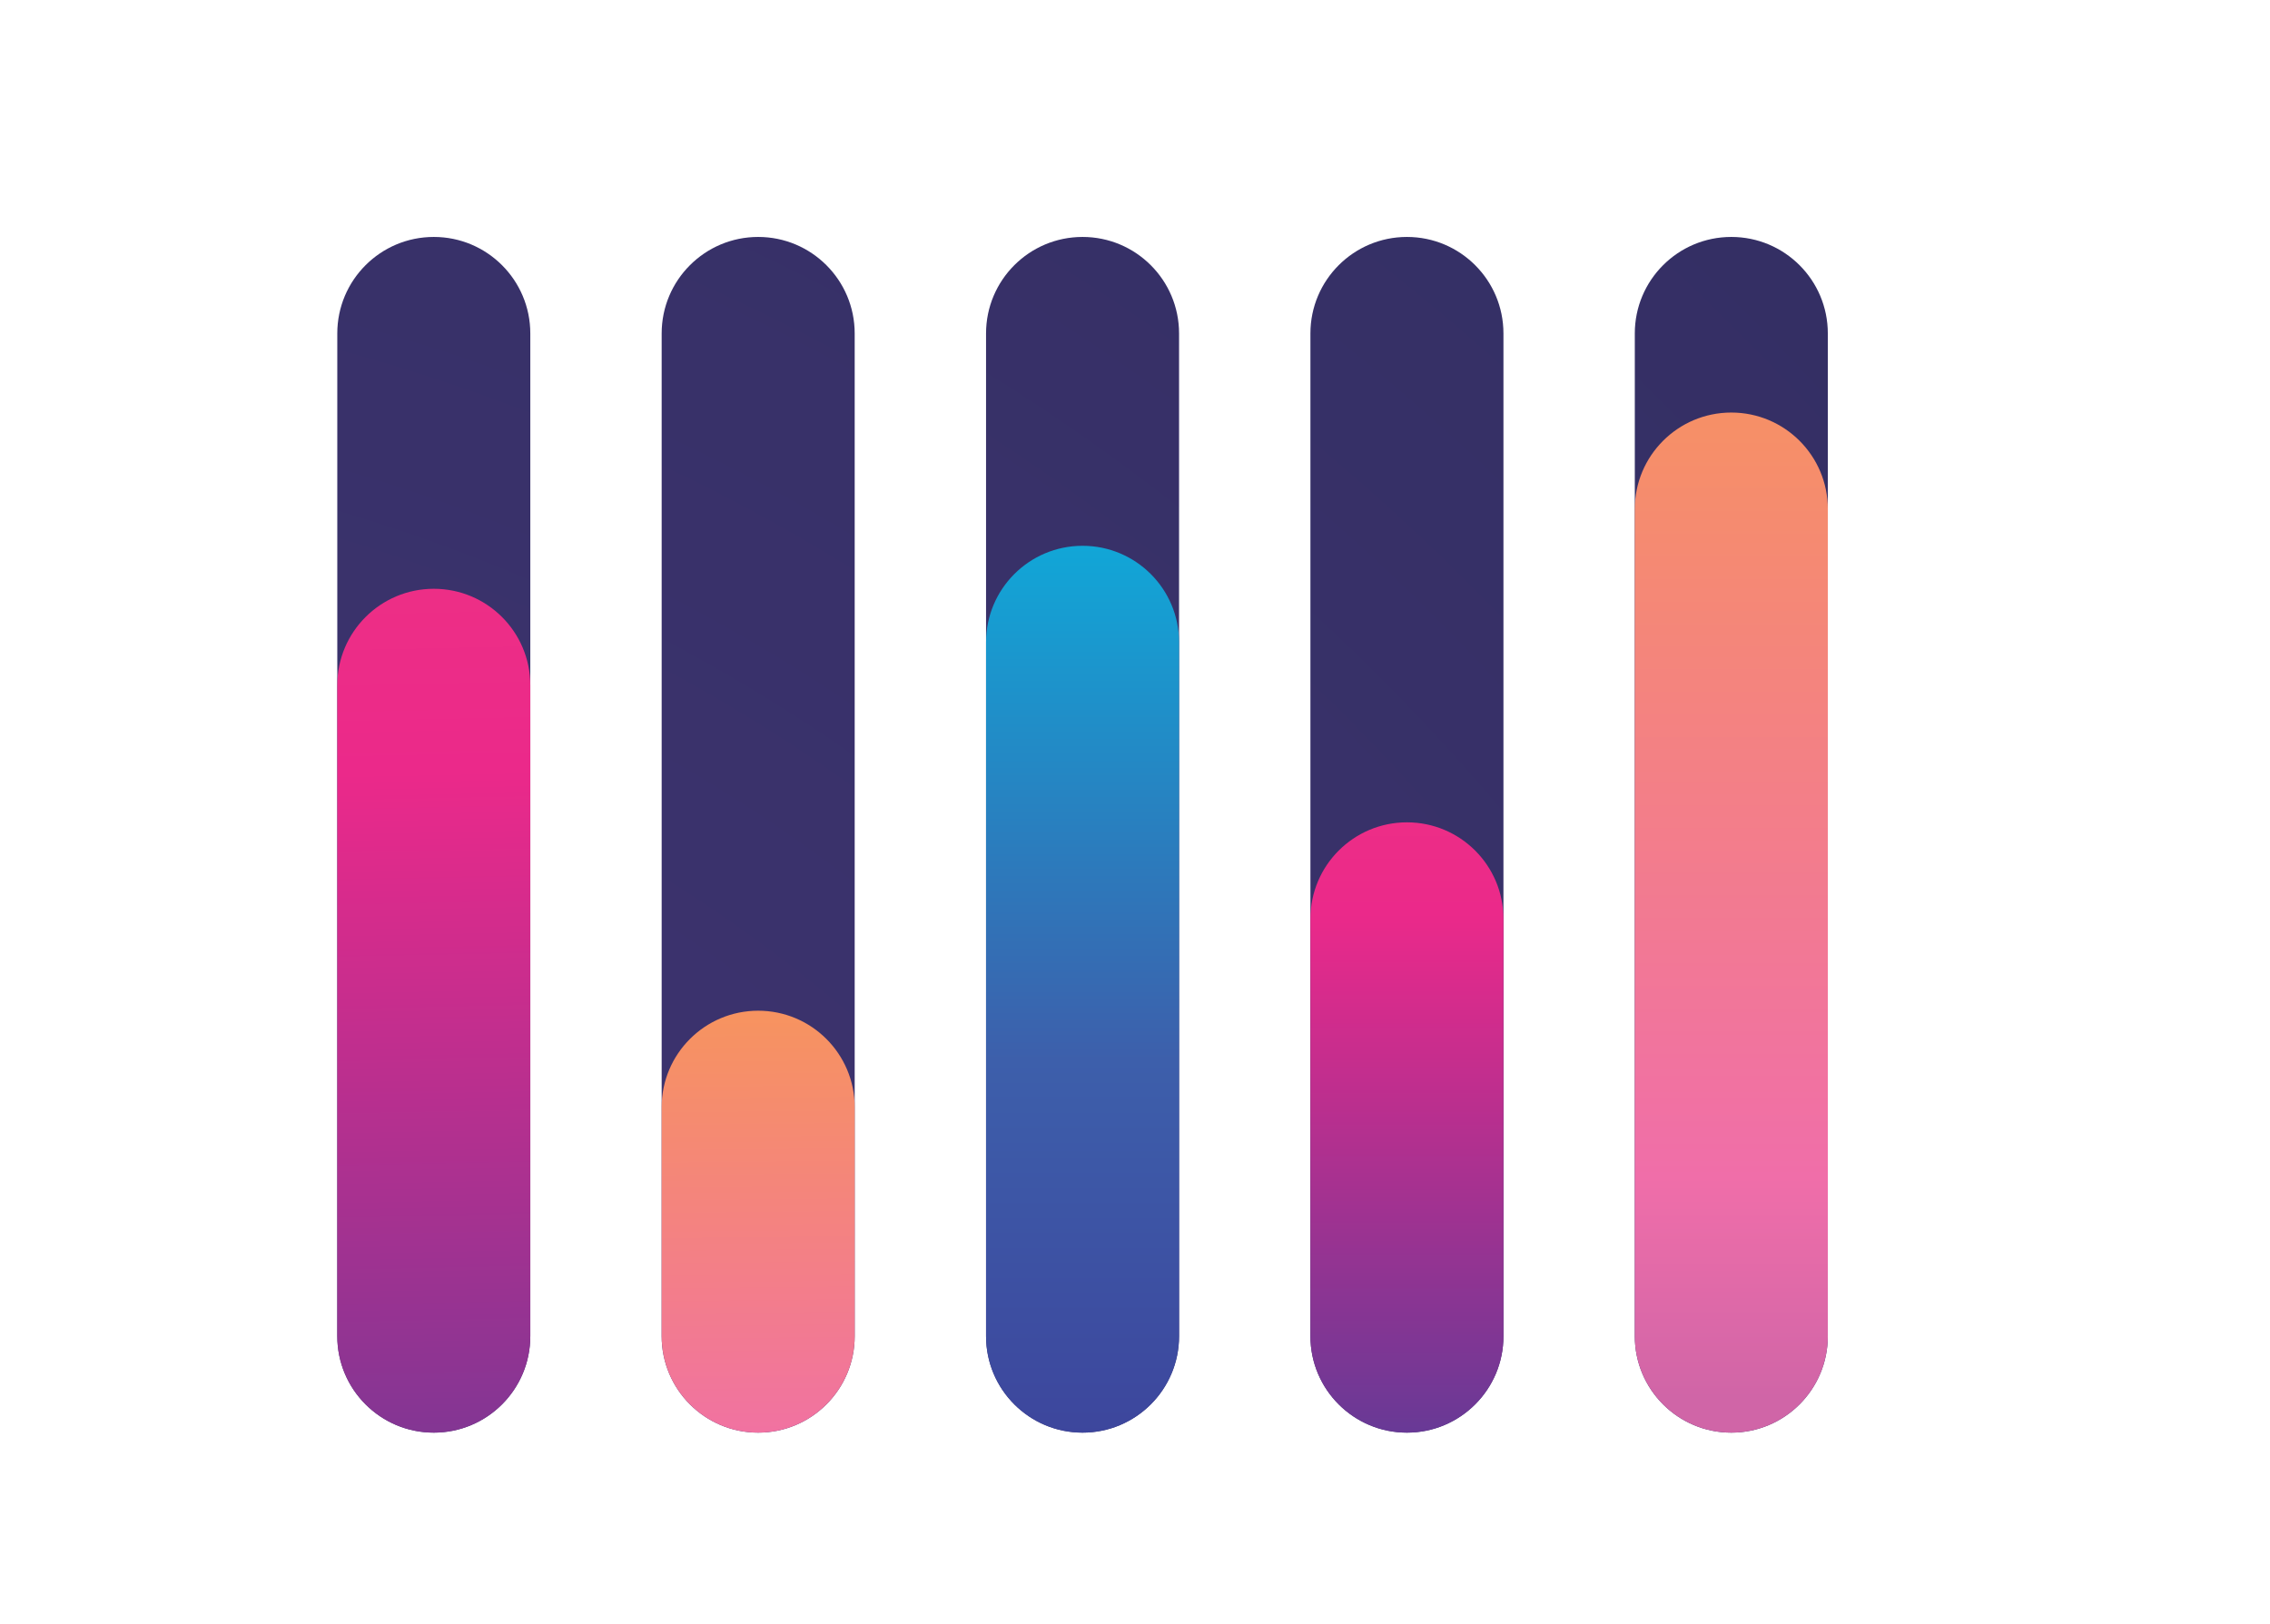
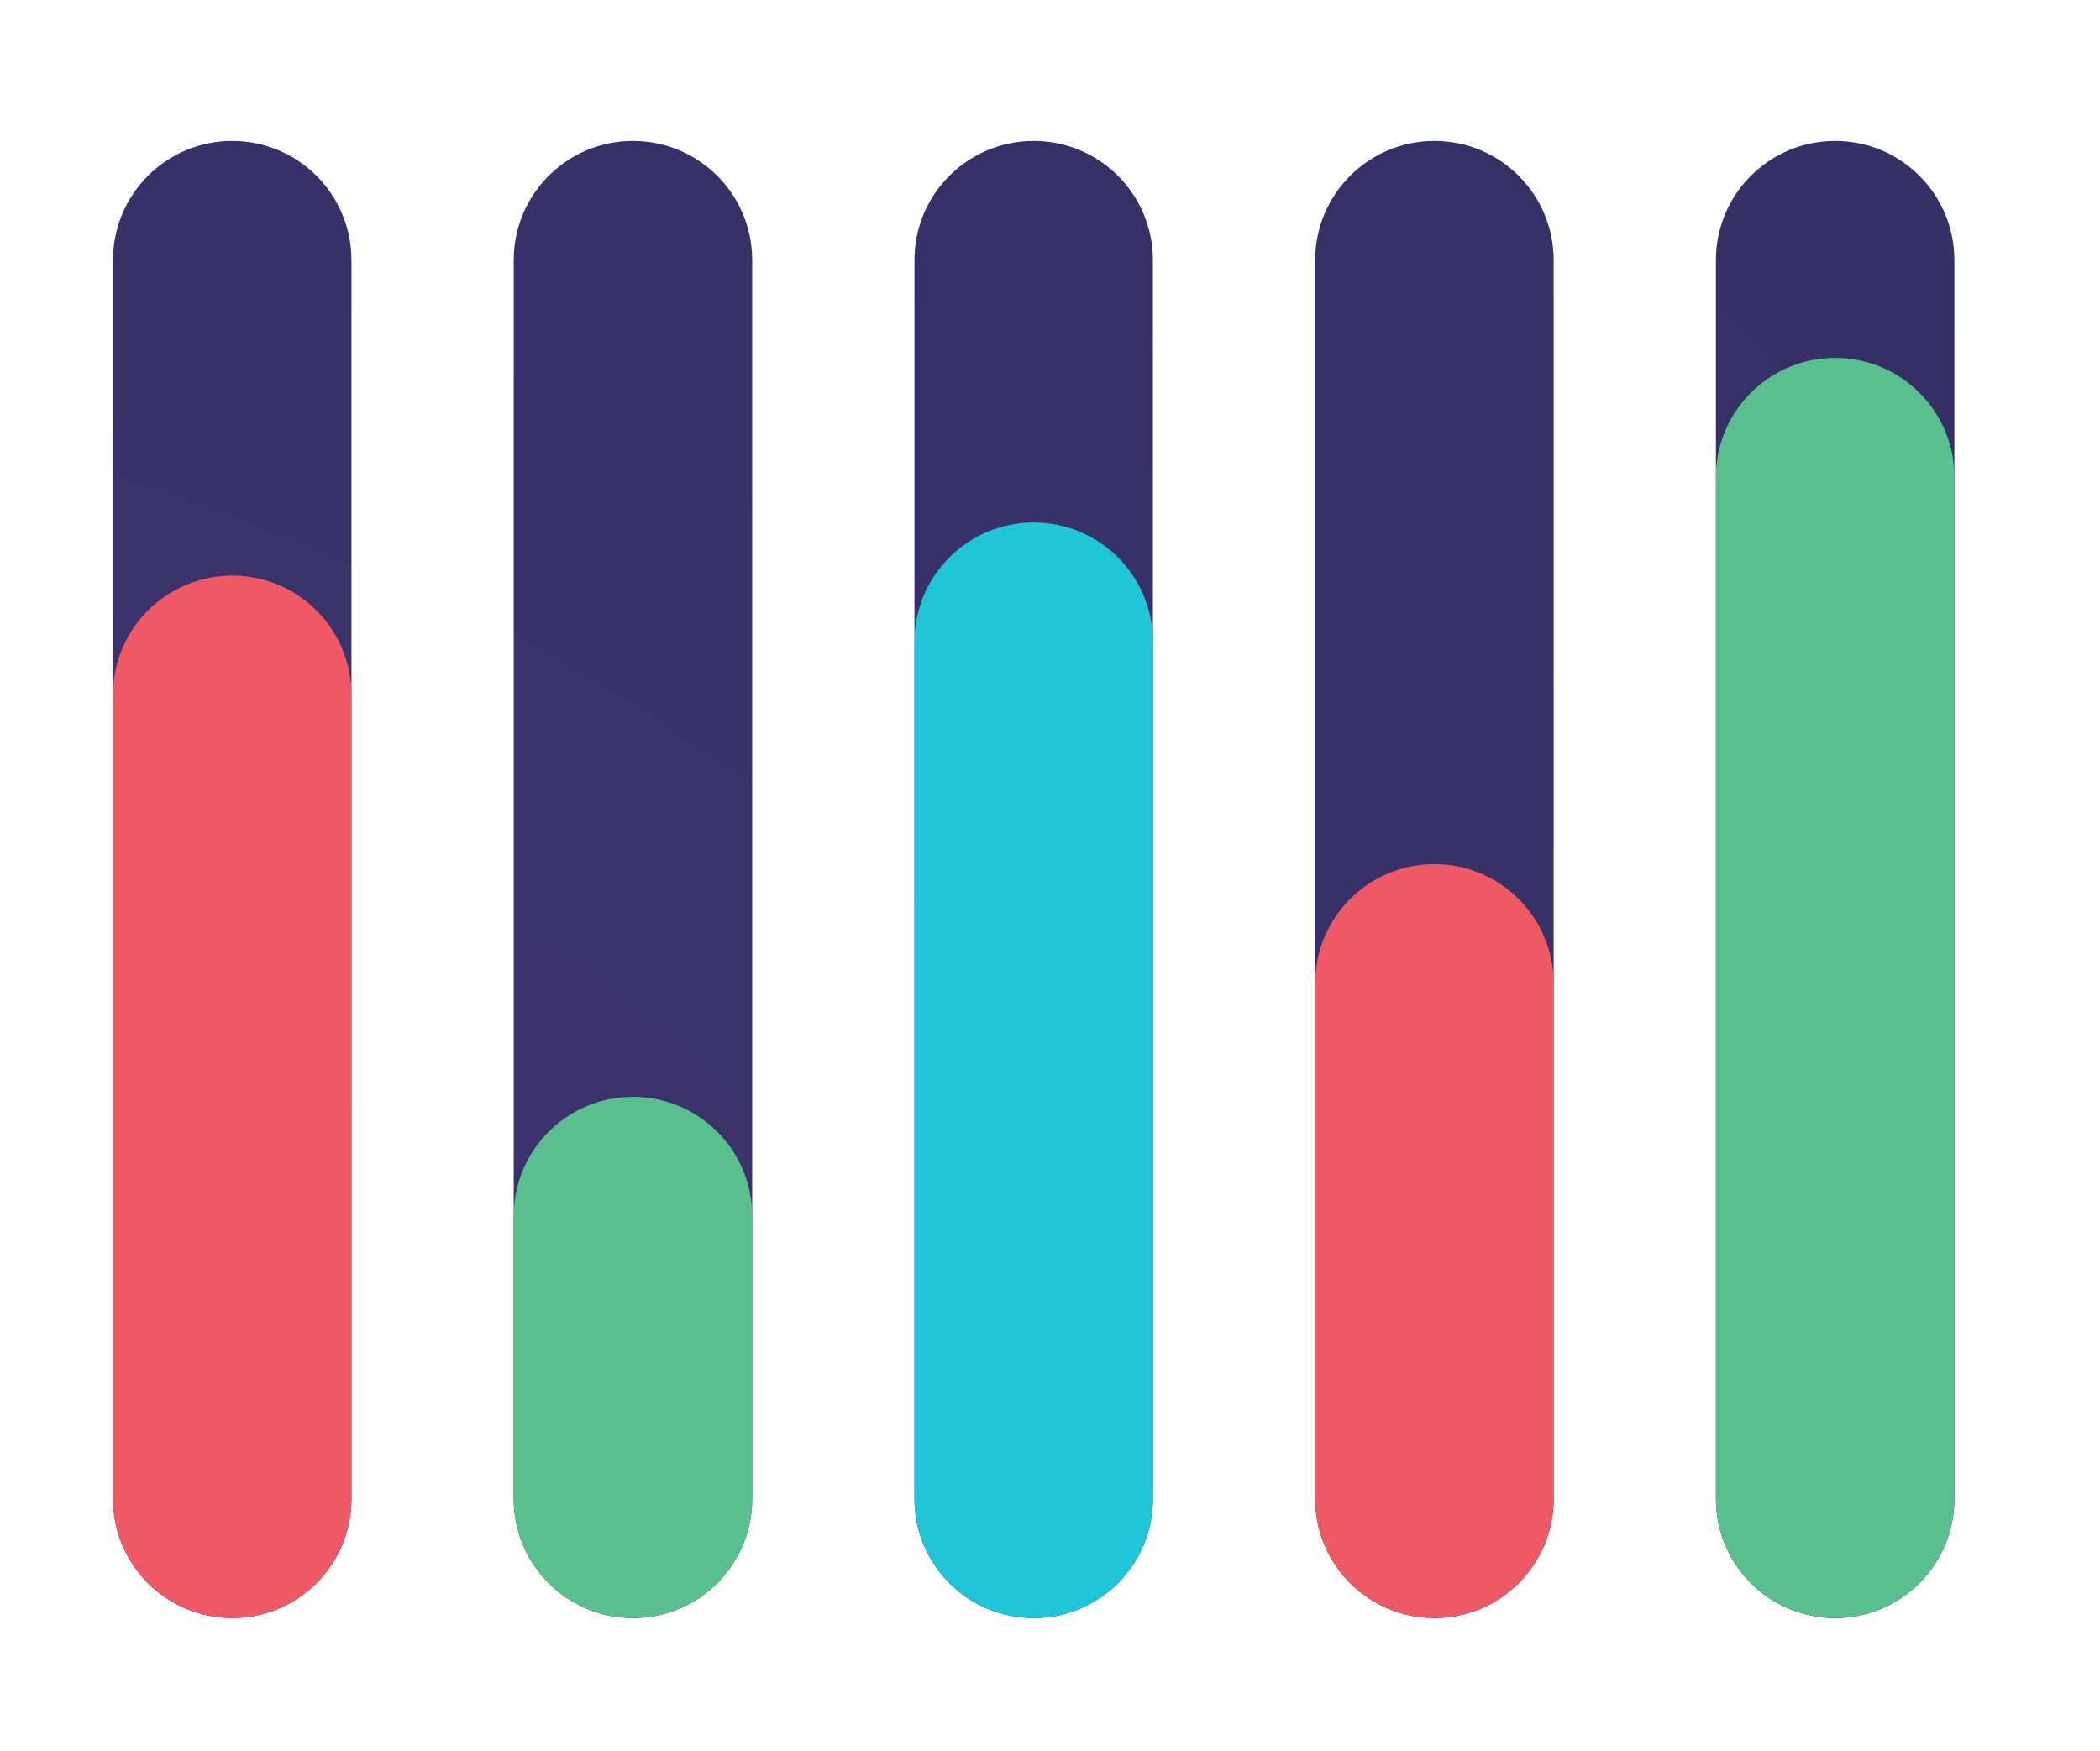
- <svg xmlns="http://www.w3.org/2000/svg" width="100%" height="100%" viewBox="0 0 868 621" version="1.1" xml:space="preserve" style="fill-rule:evenodd;clip-rule:evenodd;stroke-linejoin:round;stroke-miterlimit:2;">
-   <g id="Artboard1" transform="matrix(1,0,0,0.851769,-1107.24,-159.38)">
-     <rect x="1107.24" y="187.117" width="867.805" height="728.056" style="fill:none;" />
-     <g transform="matrix(4.16667,0,0,4.89178,0.241197,-32.4265)">
+ <svg xmlns="http://www.w3.org/2000/svg" width="100%" height="100%" viewBox="0 0 650 542" version="1.1" xml:space="preserve" style="fill-rule:evenodd;clip-rule:evenodd;stroke-linejoin:round;stroke-miterlimit:2;">
+   <g id="Artboard1" transform="matrix(1,0,0,0.876347,-1201.46,-205.231)">
+     <rect x="1201.46" y="234.189" width="649.769" height="617.806" style="fill:none;" />
+     <g transform="matrix(4.16667,0,0,4.75459,0.464304,-32.8288)">
      <path d="M305.49,176.388C300.598,176.388 296.633,172.423 296.633,167.531L296.633,75.487C296.633,70.595 300.598,66.63 305.49,66.63C310.381,66.63 314.346,70.595 314.346,75.487L314.346,167.531C314.346,172.423 310.381,176.388 305.49,176.388Z" style="fill:url(#_Radial1);" />
      <path d="M335.258,176.388C330.367,176.388 326.401,172.423 326.401,167.531L326.401,75.487C326.401,70.595 330.367,66.63 335.258,66.63C340.15,66.63 344.115,70.595 344.115,75.487L344.115,167.531C344.115,172.423 340.15,176.388 335.258,176.388Z" style="fill:url(#_Radial2);" />
      <path d="M365.027,176.388C360.135,176.388 356.17,172.423 356.17,167.531L356.17,75.487C356.17,70.595 360.135,66.63 365.027,66.63C369.918,66.63 373.883,70.595 373.883,75.487L373.883,167.531C373.883,172.423 369.918,176.388 365.027,176.388Z" style="fill:url(#_Radial3);" />
      <path d="M394.796,176.388C389.904,176.388 385.938,172.423 385.938,167.531L385.938,75.487C385.938,70.595 389.904,66.63 394.796,66.63C399.687,66.63 403.652,70.595 403.652,75.487L403.652,167.531C403.652,172.423 399.687,176.388 394.796,176.388Z" style="fill:url(#_Radial4);" />
      <path d="M424.564,176.388C419.672,176.388 415.707,172.423 415.707,167.531L415.707,75.487C415.707,70.595 419.672,66.63 424.564,66.63C429.456,66.63 433.42,70.595 433.42,75.487L433.42,167.531C433.42,172.423 429.456,176.388 424.564,176.388Z" style="fill:url(#_Radial5);" />
-       <path d="M305.49,176.388C300.598,176.388 296.632,172.423 296.632,167.531L296.632,107.783C296.632,102.891 300.598,98.927 305.49,98.927C310.381,98.927 314.346,102.891 314.346,107.783L314.346,167.531C314.346,172.423 310.381,176.388 305.49,176.388Z" style="fill:url(#_Linear6);" />
-       <path d="M335.258,176.388C330.367,176.388 326.401,172.423 326.401,167.531L326.401,146.514C326.401,141.622 330.367,137.657 335.258,137.657C340.15,137.657 344.115,141.622 344.115,146.514L344.115,167.531C344.115,172.423 340.15,176.388 335.258,176.388Z" style="fill:url(#_Linear7);" />
-       <path d="M365.027,176.388C360.135,176.388 356.17,172.423 356.17,167.531L356.17,103.837C356.17,98.946 360.135,94.981 365.027,94.981C369.918,94.981 373.883,98.946 373.883,103.837L373.883,167.531C373.883,172.423 369.918,176.388 365.027,176.388Z" style="fill:url(#_Linear8);" />
-       <path d="M394.796,176.388C389.904,176.388 385.938,172.423 385.938,167.531L385.938,129.222C385.938,124.33 389.904,120.365 394.796,120.365C399.687,120.365 403.652,124.33 403.652,129.222L403.652,167.531C403.652,172.423 399.687,176.388 394.796,176.388Z" style="fill:url(#_Linear9);" />
-       <path d="M424.564,176.388C419.672,176.388 415.707,172.423 415.707,167.531L415.707,91.605C415.707,86.714 419.672,82.749 424.564,82.749C429.456,82.749 433.421,86.714 433.421,91.605L433.421,167.531C433.421,172.423 429.456,176.388 424.564,176.388Z" style="fill:url(#_Linear10);" />
+       <path d="M305.49,176.388C300.598,176.388 296.632,172.423 296.632,167.531L296.632,107.783C296.632,102.891 300.598,98.927 305.49,98.927C310.381,98.927 314.346,102.891 314.346,107.783L314.346,167.531C314.346,172.423 310.381,176.388 305.49,176.388Z" style="fill:rgb(238,89,101);" />
+       <path d="M335.258,176.388C330.367,176.388 326.401,172.423 326.401,167.531L326.401,146.514C326.401,141.622 330.367,137.657 335.258,137.657C340.15,137.657 344.115,141.622 344.115,146.514L344.115,167.531C344.115,172.423 340.15,176.388 335.258,176.388Z" style="fill:rgb(90,191,143);" />
+       <path d="M365.027,176.388C360.135,176.388 356.17,172.423 356.17,167.531L356.17,103.837C356.17,98.946 360.135,94.981 365.027,94.981C369.918,94.981 373.883,98.946 373.883,103.837L373.883,167.531C373.883,172.423 369.918,176.388 365.027,176.388Z" style="fill:rgb(32,198,215);" />
+       <path d="M394.796,176.388C389.904,176.388 385.938,172.423 385.938,167.531L385.938,129.222C385.938,124.33 389.904,120.365 394.796,120.365C399.687,120.365 403.652,124.33 403.652,129.222L403.652,167.531C403.652,172.423 399.687,176.388 394.796,176.388Z" style="fill:rgb(238,89,101);" />
+       <path d="M424.564,176.388C419.672,176.388 415.707,172.423 415.707,167.531L415.707,91.605C415.707,86.714 419.672,82.749 424.564,82.749C429.456,82.749 433.421,86.714 433.421,91.605L433.421,167.531C433.421,172.423 429.456,176.388 424.564,176.388Z" style="fill:rgb(90,191,143);" />
    </g>
  </g>
  <defs>
    <radialGradient id="_Radial1" cx="0" cy="0" r="1" gradientUnits="userSpaceOnUse" gradientTransform="matrix(175.484,187.483,-187.483,175.484,249.36,249.055)">
      <stop offset="0" style="stop-color:rgb(67,54,119);stop-opacity:1" />
      <stop offset="1" style="stop-color:rgb(52,47,100);stop-opacity:1" />
    </radialGradient>
    <radialGradient id="_Radial2" cx="0" cy="0" r="1" gradientUnits="userSpaceOnUse" gradientTransform="matrix(175.484,187.483,-187.483,175.484,249.36,249.055)">
      <stop offset="0" style="stop-color:rgb(67,54,119);stop-opacity:1" />
      <stop offset="1" style="stop-color:rgb(52,47,100);stop-opacity:1" />
    </radialGradient>
    <radialGradient id="_Radial3" cx="0" cy="0" r="1" gradientUnits="userSpaceOnUse" gradientTransform="matrix(175.484,187.483,-187.483,175.484,249.36,249.055)">
      <stop offset="0" style="stop-color:rgb(67,54,119);stop-opacity:1" />
      <stop offset="1" style="stop-color:rgb(52,47,100);stop-opacity:1" />
    </radialGradient>
    <radialGradient id="_Radial4" cx="0" cy="0" r="1" gradientUnits="userSpaceOnUse" gradientTransform="matrix(175.484,187.483,-187.483,175.484,249.36,249.055)">
      <stop offset="0" style="stop-color:rgb(67,54,119);stop-opacity:1" />
      <stop offset="1" style="stop-color:rgb(52,47,100);stop-opacity:1" />
    </radialGradient>
    <radialGradient id="_Radial5" cx="0" cy="0" r="1" gradientUnits="userSpaceOnUse" gradientTransform="matrix(175.484,187.483,-187.483,175.484,249.36,249.055)">
      <stop offset="0" style="stop-color:rgb(67,54,119);stop-opacity:1" />
      <stop offset="1" style="stop-color:rgb(52,47,100);stop-opacity:1" />
    </radialGradient>
-     <linearGradient id="_Linear6" x1="0" y1="0" x2="1" y2="0" gradientUnits="userSpaceOnUse" gradientTransform="matrix(1.57835,112.85,-112.85,1.57835,304.87,93.3695)">
-       <stop offset="0" style="stop-color:rgb(238,48,132);stop-opacity:1" />
-       <stop offset="0.2" style="stop-color:rgb(235,41,138);stop-opacity:1" />
-       <stop offset="1" style="stop-color:rgb(79,60,152);stop-opacity:1" />
-     </linearGradient>
-     <linearGradient id="_Linear7" x1="0" y1="0" x2="1" y2="0" gradientUnits="userSpaceOnUse" gradientTransform="matrix(0.394595,56.0304,-56.0304,0.394595,335.11,136.026)">
-       <stop offset="0" style="stop-color:rgb(247,149,92);stop-opacity:1" />
-       <stop offset="0.8" style="stop-color:rgb(240,110,169);stop-opacity:1" />
-       <stop offset="1" style="stop-color:rgb(208,101,167);stop-opacity:1" />
-     </linearGradient>
-     <linearGradient id="_Linear8" x1="0" y1="0" x2="1" y2="0" gradientUnits="userSpaceOnUse" gradientTransform="matrix(5.50873e-16,89.9645,-89.9645,5.50873e-16,365.027,88.2725)">
-       <stop offset="0" style="stop-color:rgb(11,176,221);stop-opacity:1" />
-       <stop offset="0.6" style="stop-color:rgb(61,95,171);stop-opacity:1" />
-       <stop offset="1" style="stop-color:rgb(61,69,156);stop-opacity:1" />
-     </linearGradient>
-     <linearGradient id="_Linear9" x1="0" y1="0" x2="1" y2="0" gradientUnits="userSpaceOnUse" gradientTransform="matrix(4.32483e-16,70.6298,-70.6298,4.32483e-16,394.795,114.709)">
-       <stop offset="0" style="stop-color:rgb(238,48,132);stop-opacity:1" />
-       <stop offset="0.2" style="stop-color:rgb(235,41,138);stop-opacity:1" />
-       <stop offset="1" style="stop-color:rgb(79,60,152);stop-opacity:1" />
-     </linearGradient>
-     <linearGradient id="_Linear10" x1="0" y1="0" x2="1" y2="0" gradientUnits="userSpaceOnUse" gradientTransform="matrix(0.394624,101.802,-101.802,0.394624,424.34,71.7113)">
-       <stop offset="0" style="stop-color:rgb(247,149,92);stop-opacity:1" />
-       <stop offset="0.8" style="stop-color:rgb(240,110,169);stop-opacity:1" />
-       <stop offset="1" style="stop-color:rgb(208,101,167);stop-opacity:1" />
-     </linearGradient>
  </defs>
</svg>
